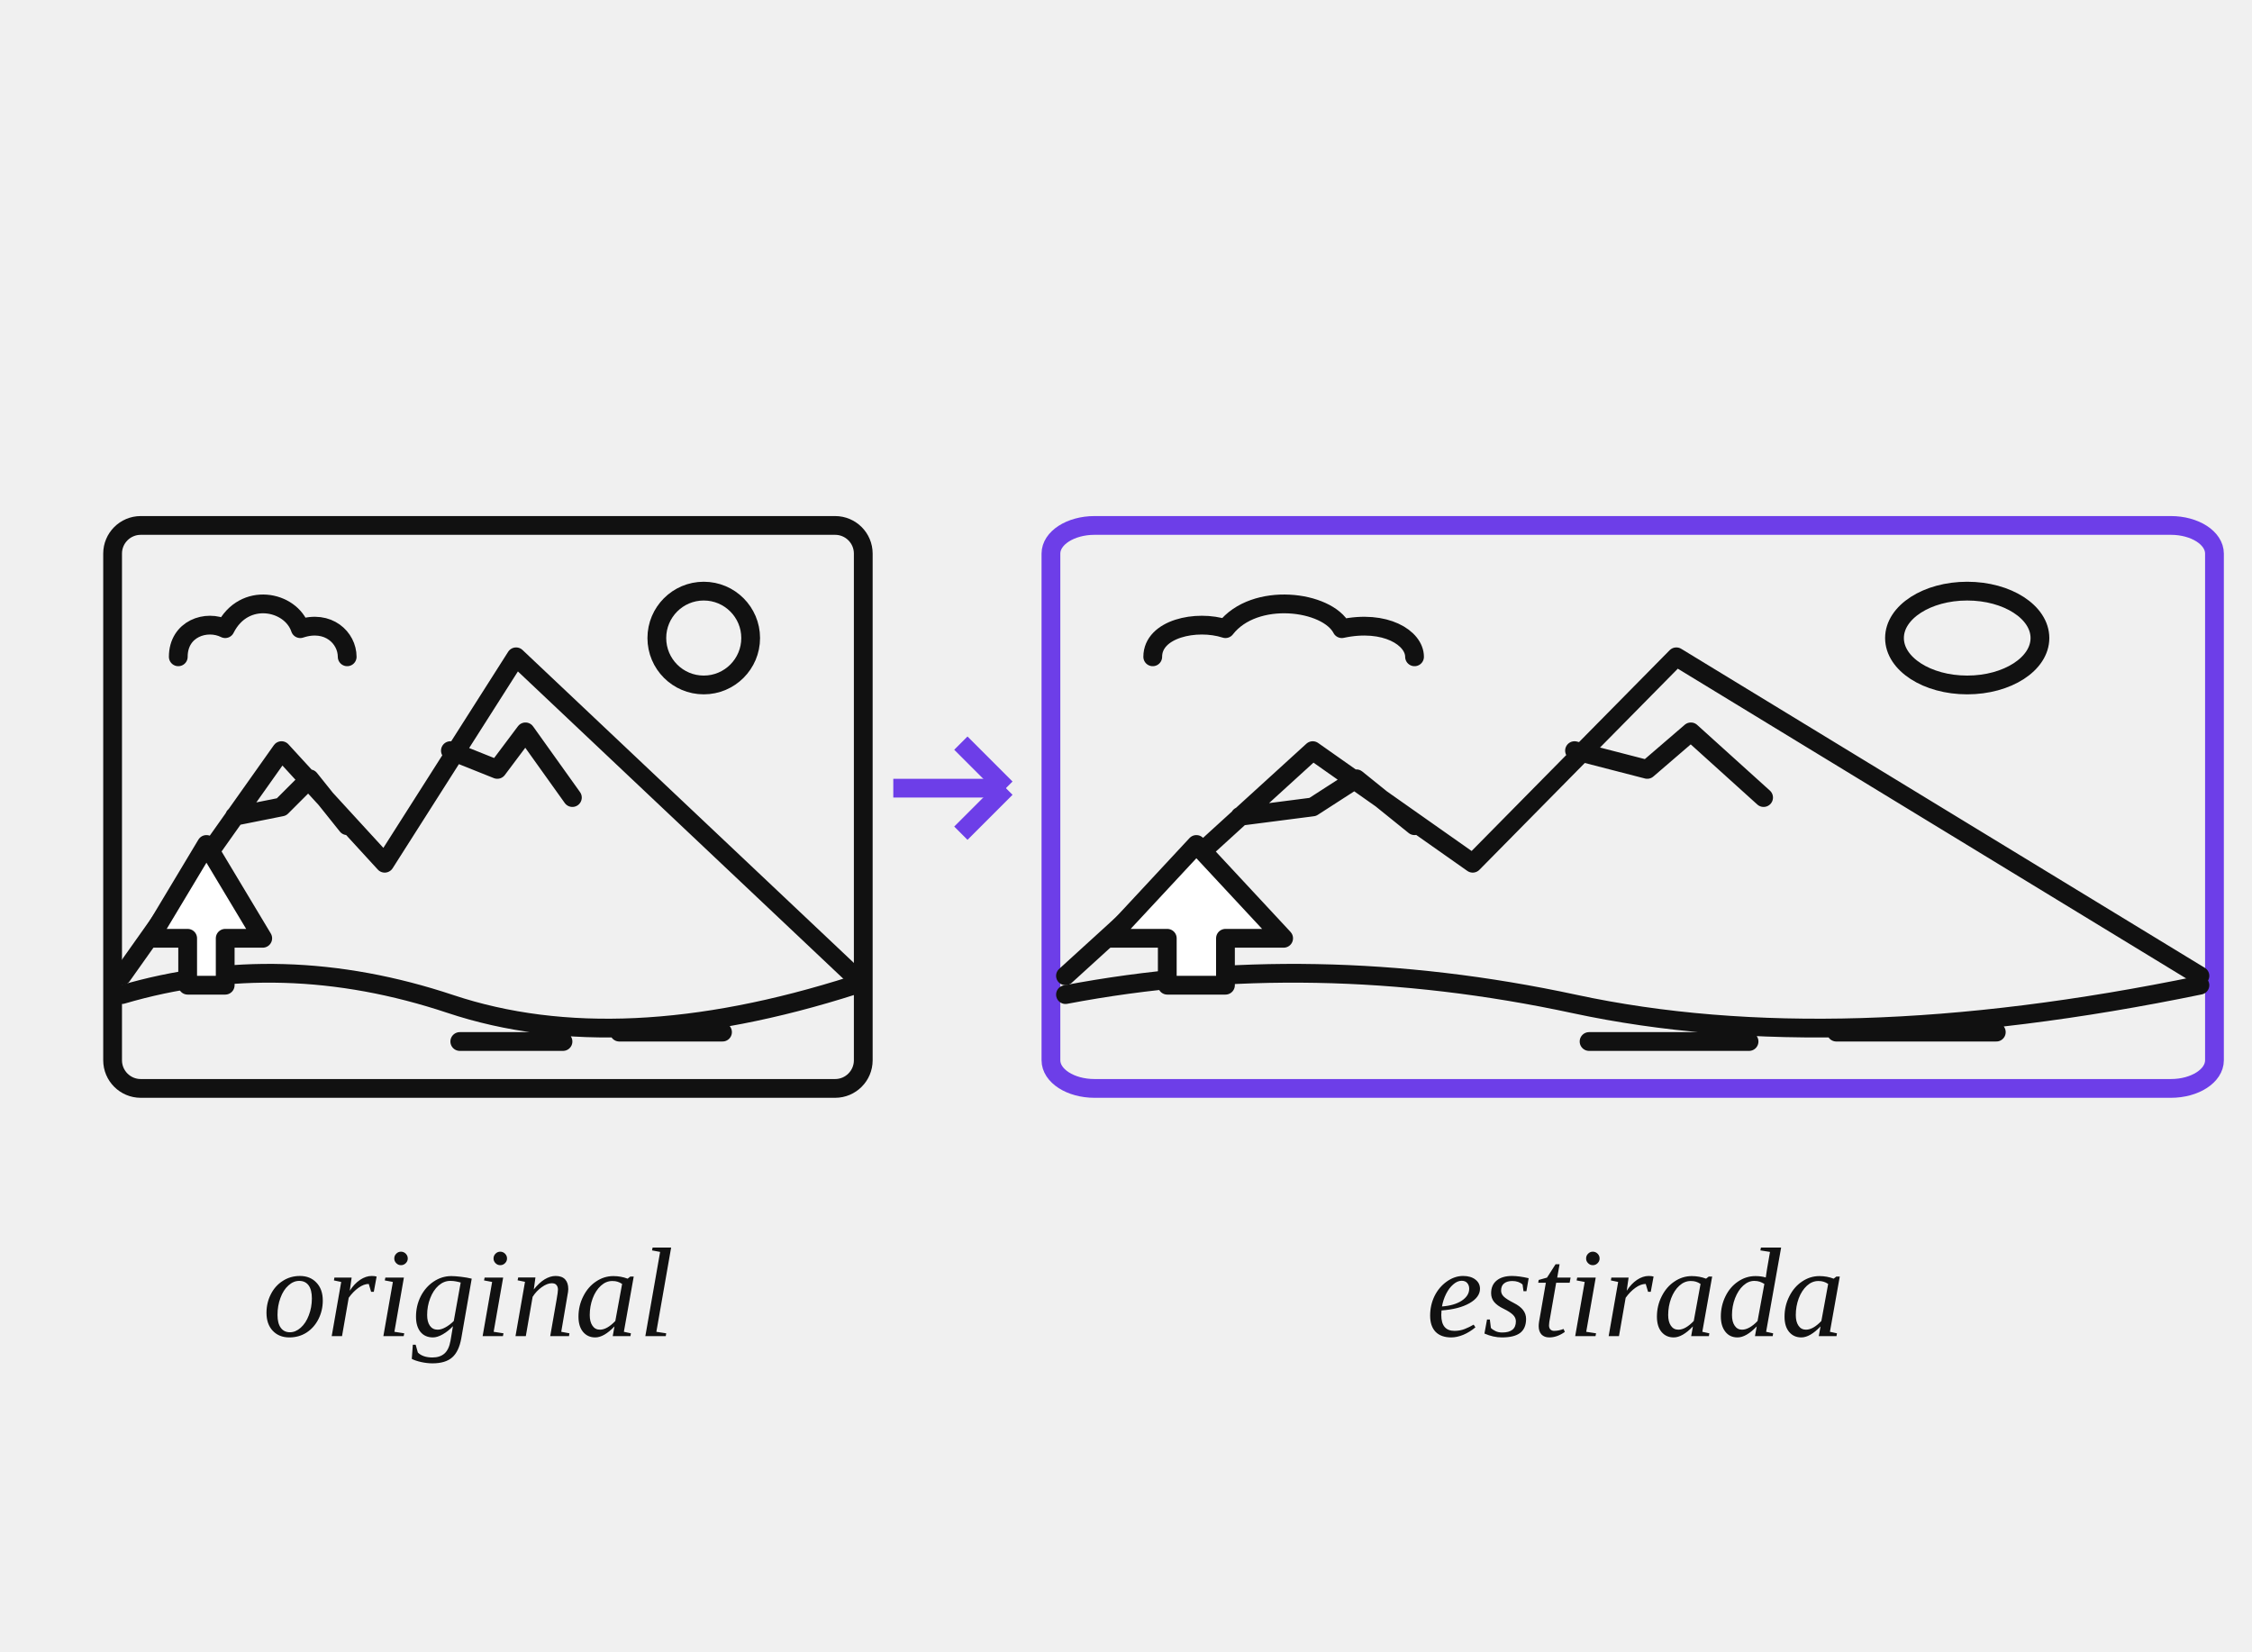
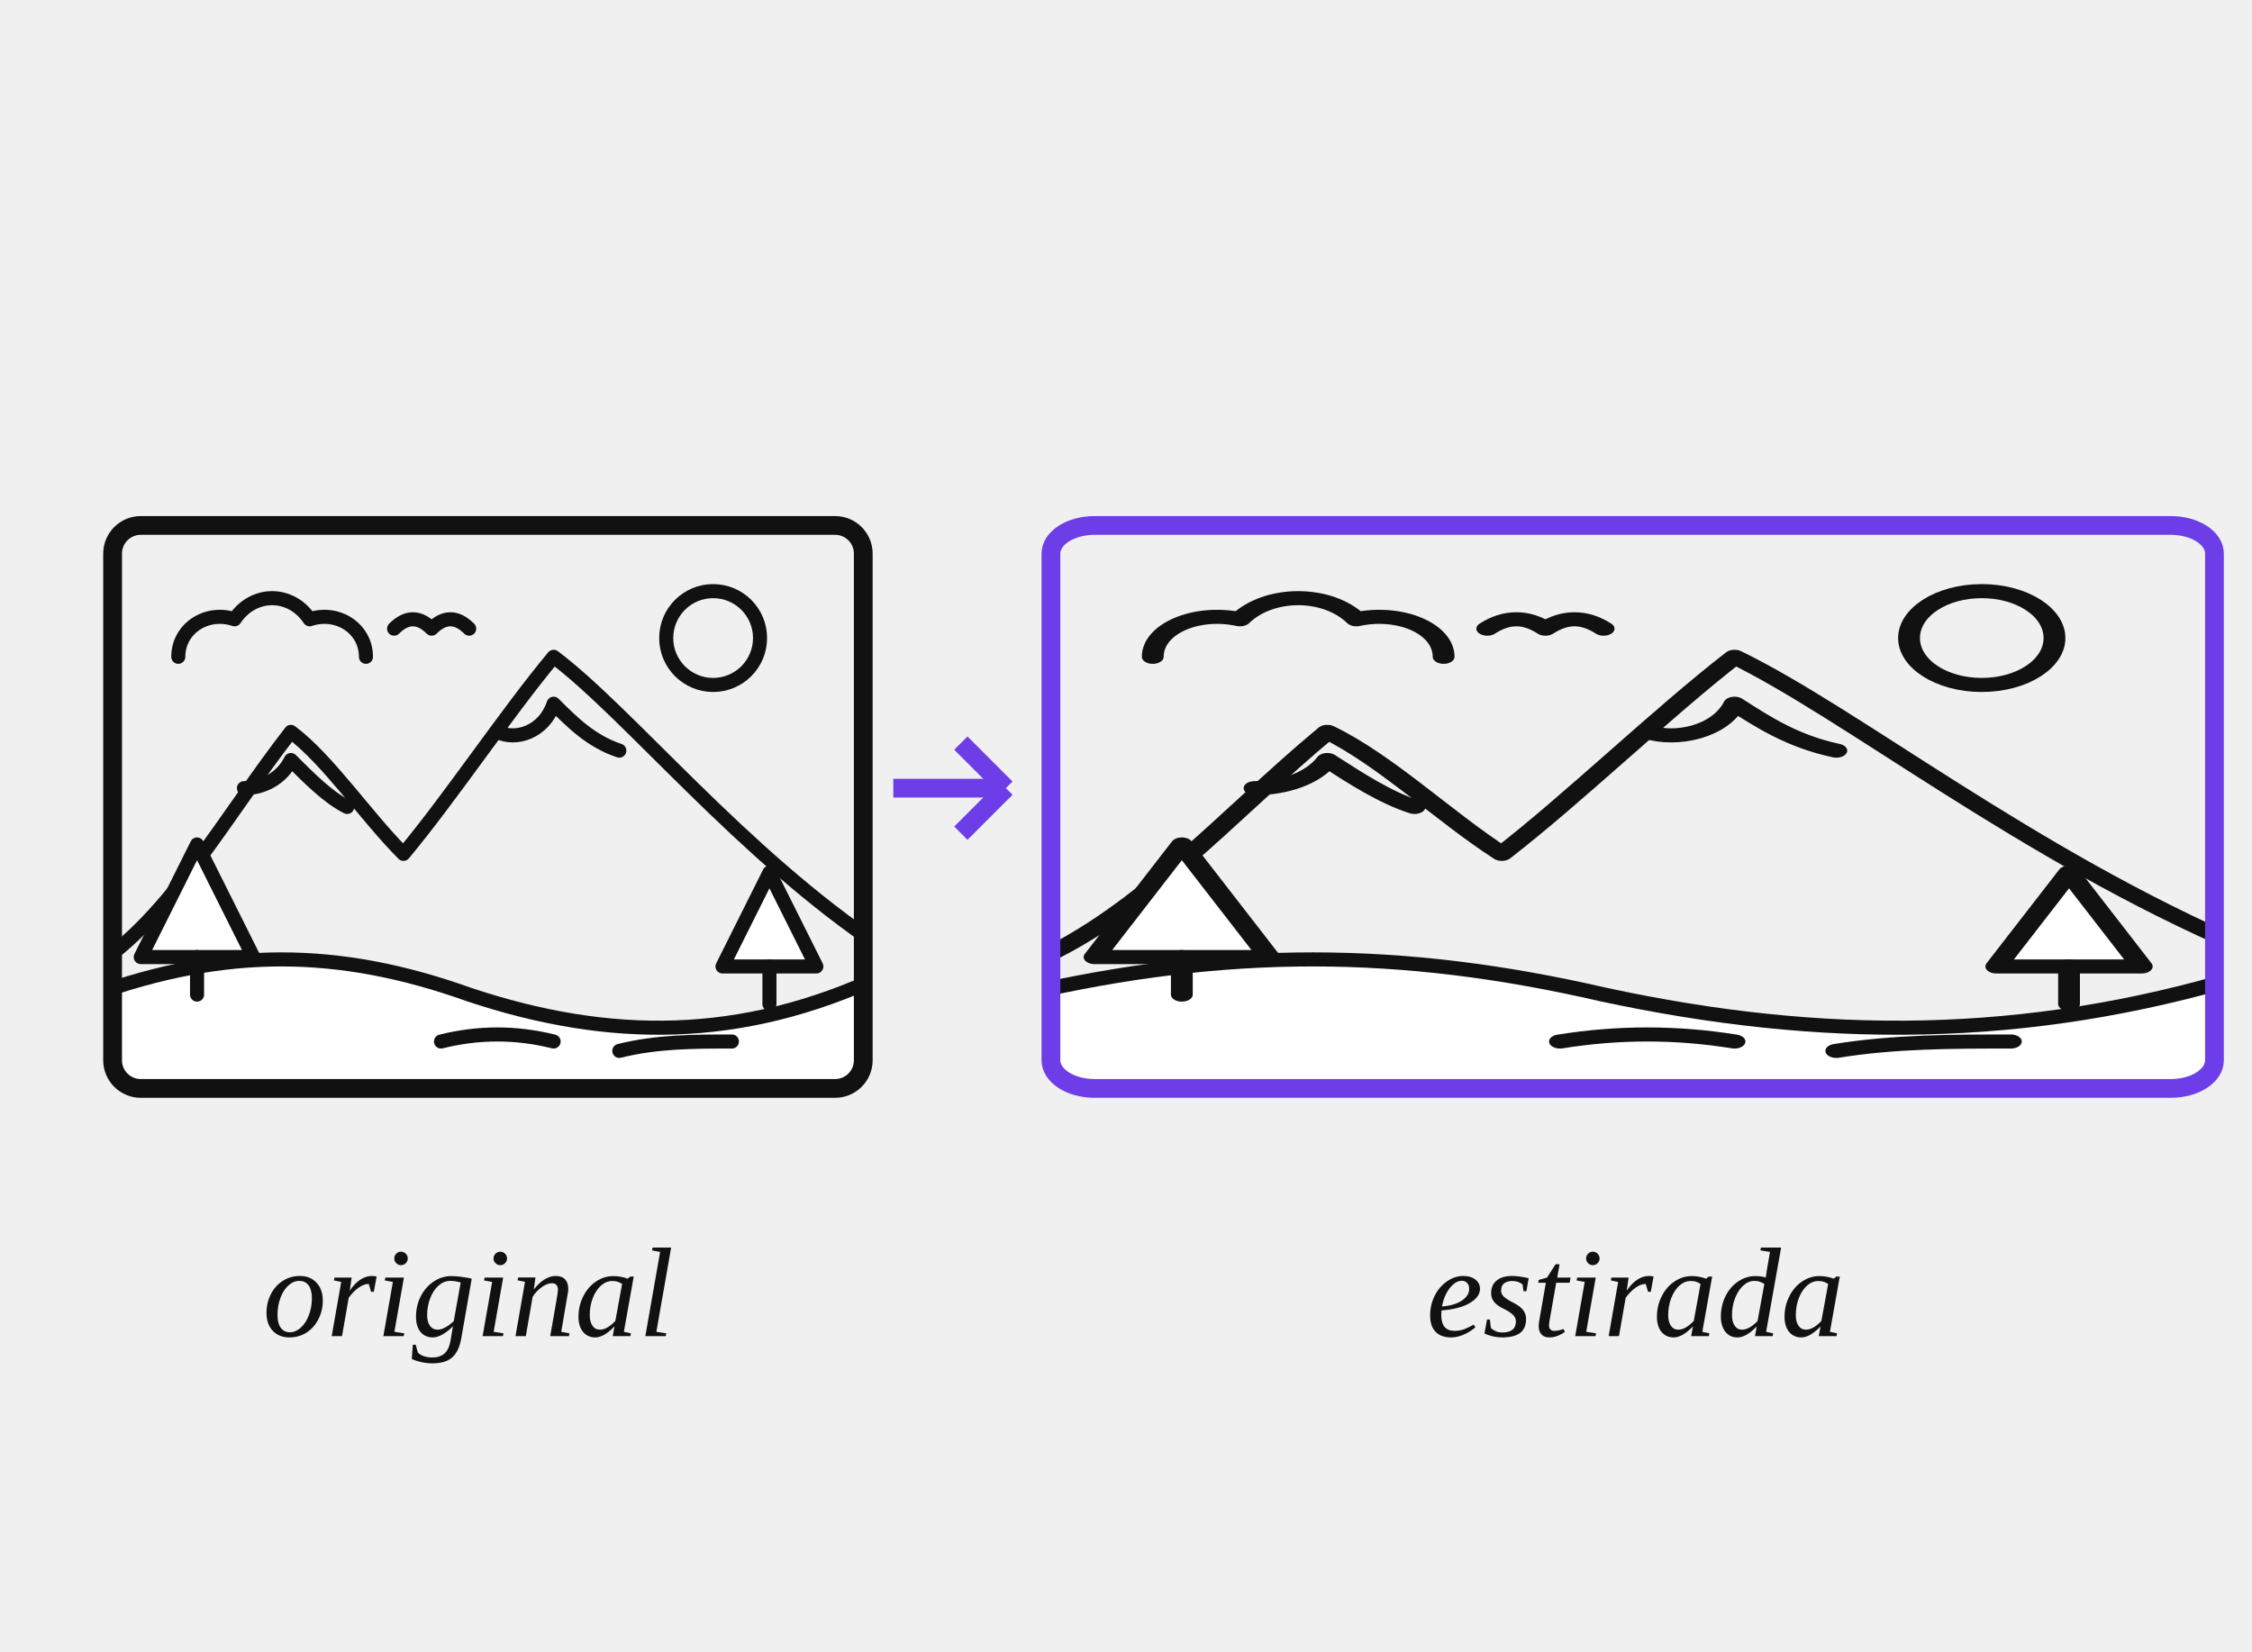
<svg xmlns="http://www.w3.org/2000/svg" viewBox="0 0 300 220">
  <g fill="none" stroke="#111111" stroke-width="2.5" stroke-linejoin="round">
-     <g transform="translate(15 70) scale(1.25 1.25)" fill="none" stroke="#111111" stroke-width="2.5" stroke-linecap="round" stroke-linejoin="round">
-       <rect x="0" y="0" width="80" height="60" rx="3" stroke="#111111" vector-effect="non-scaling-stroke" />
-       <circle cx="63" cy="12" r="5" vector-effect="non-scaling-stroke" />
-       <path d="M 7 14 C 7 11 10 10 12 11 C 14 7 19 8 20 11 C 23 10 25 12 25 14" vector-effect="non-scaling-stroke" />
-       <path d="M 1 48 L 18 24 L 29 36 L 43 14 L 79 48 M 13 31 L 18 30 L 21 27 L 25 32 M 36 24 L 41 26 L 44 22 L 49 29" vector-effect="non-scaling-stroke" />
-       <path d="M 1 50 Q 18 45 36 51 T 79 49 M 37 55 H 48 M 54 54 H 65" vector-effect="non-scaling-stroke" />
-       <path d="M 8 49 V 44 H 4 L 10 34 L 16 44 H 12 V 49 Z" fill="white" vector-effect="non-scaling-stroke" />
+     <g transform="translate(15 70) scale(1.25 1.25)">
+       <defs>
+         <clipPath id="landscape-15-70">
+           <rect width="80" height="60" rx="3" />
+         </clipPath>
+       </defs>
+       <g clip-path="url(#landscape-15-70)" fill="none" stroke="#111111" stroke-width="1.5" stroke-linecap="round" stroke-linejoin="round">
+         <circle cx="64" cy="12" r="5" />
+         <path d="M 7 14 C 7 11 10 9 13 10 C 15 7 19 7 21 10 C 24 9 27 11 27 14 M 30 11 Q 32 9 34 11 Q 36 9 38 11" />
+         <path d="M -2 47 C 6 42 12 31 19 22 C 23 25 27 31 31 35 C 36 29 42 20 47 14 C 55 20 67 35 82 45" />
+         <path d="M 14 28 C 16 28 18 27 19 25 C 21 27 23 29 25 30 M 41 22 C 43 23 46 22 47 19 C 49 21 51 23 54 24" />
+         <path d="M -2 50 C 12 45 24 45 38 50 C 53 55 67 55 82 48 L 82 62 L -2 62 Z" fill="white" stroke="none" />
+         <path d="M -2 50 C 12 45 24 45 38 50 C 53 55 67 55 82 48" />
+         <path d="M 35 55 C 39 54 43 54 47 55 M 54 56 C 58 55 62 55 66 55" />
+         <path d="M 3 46 L 9 34 L 15 46 Z M 65 47 L 70 37 L 75 47 Z" fill="white" />
+         <path d="M 9 46 V 50 M 70 47 V 51" />
+       </g>
+       <rect width="80" height="60" rx="3" fill="none" stroke="#111111" stroke-width="2.5" vector-effect="non-scaling-stroke" />
    </g>
-     <g transform="translate(140 70) scale(1.9375 1.25)" fill="none" stroke="#111111" stroke-width="2.5" stroke-linecap="round" stroke-linejoin="round">
-       <rect x="0" y="0" width="80" height="60" rx="3" stroke="#6D3EE8" vector-effect="non-scaling-stroke" />
-       <circle cx="63" cy="12" r="5" vector-effect="non-scaling-stroke" />
-       <path d="M 7 14 C 7 11 10 10 12 11 C 14 7 19 8 20 11 C 23 10 25 12 25 14" vector-effect="non-scaling-stroke" />
-       <path d="M 1 48 L 18 24 L 29 36 L 43 14 L 79 48 M 13 31 L 18 30 L 21 27 L 25 32 M 36 24 L 41 26 L 44 22 L 49 29" vector-effect="non-scaling-stroke" />
-       <path d="M 1 50 Q 18 45 36 51 T 79 49 M 37 55 H 48 M 54 54 H 65" vector-effect="non-scaling-stroke" />
-       <path d="M 8 49 V 44 H 4 L 10 34 L 16 44 H 12 V 49 Z" fill="white" vector-effect="non-scaling-stroke" />
+     <g transform="translate(140 70) scale(1.9375 1.25)">
+       <defs>
+         <clipPath id="landscape-140-70">
+           <rect width="80" height="60" rx="3" />
+         </clipPath>
+       </defs>
+       <g clip-path="url(#landscape-140-70)" fill="none" stroke="#111111" stroke-width="1.5" stroke-linecap="round" stroke-linejoin="round">
+         <circle cx="64" cy="12" r="5" />
+         <path d="M 7 14 C 7 11 10 9 13 10 C 15 7 19 7 21 10 C 24 9 27 11 27 14 M 30 11 Q 32 9 34 11 Q 36 9 38 11" />
+         <path d="M -2 47 C 6 42 12 31 19 22 C 23 25 27 31 31 35 C 36 29 42 20 47 14 C 55 20 67 35 82 45" />
+         <path d="M 14 28 C 16 28 18 27 19 25 C 21 27 23 29 25 30 M 41 22 C 43 23 46 22 47 19 C 49 21 51 23 54 24" />
+         <path d="M -2 50 C 12 45 24 45 38 50 C 53 55 67 55 82 48 L 82 62 L -2 62 Z" fill="white" stroke="none" />
+         <path d="M -2 50 C 12 45 24 45 38 50 C 53 55 67 55 82 48" />
+         <path d="M 35 55 C 39 54 43 54 47 55 M 54 56 C 58 55 62 55 66 55" />
+         <path d="M 3 46 L 9 34 L 15 46 Z M 65 47 L 70 37 L 75 47 Z" fill="white" />
+         <path d="M 9 46 V 50 M 70 47 V 51" />
+       </g>
+       <rect width="80" height="60" rx="3" fill="none" stroke="#6D3EE8" stroke-width="2.5" vector-effect="non-scaling-stroke" />
    </g>
    <path stroke="#6D3EE8" d="M 119 105 L 134 105" />
    <path stroke="#6D3EE8" d="M 128 99 L 134 105" />
    <path stroke="#6D3EE8" d="M 128 111 L 134 105" />
  </g>
  <g fill="#111111" font-size="17" font-family="KaTeX_Main, 'Times New Roman', serif" font-style="italic">
    <text x="35" y="178">original</text>
    <text x="190" y="178">estirada</text>
  </g>
</svg>
